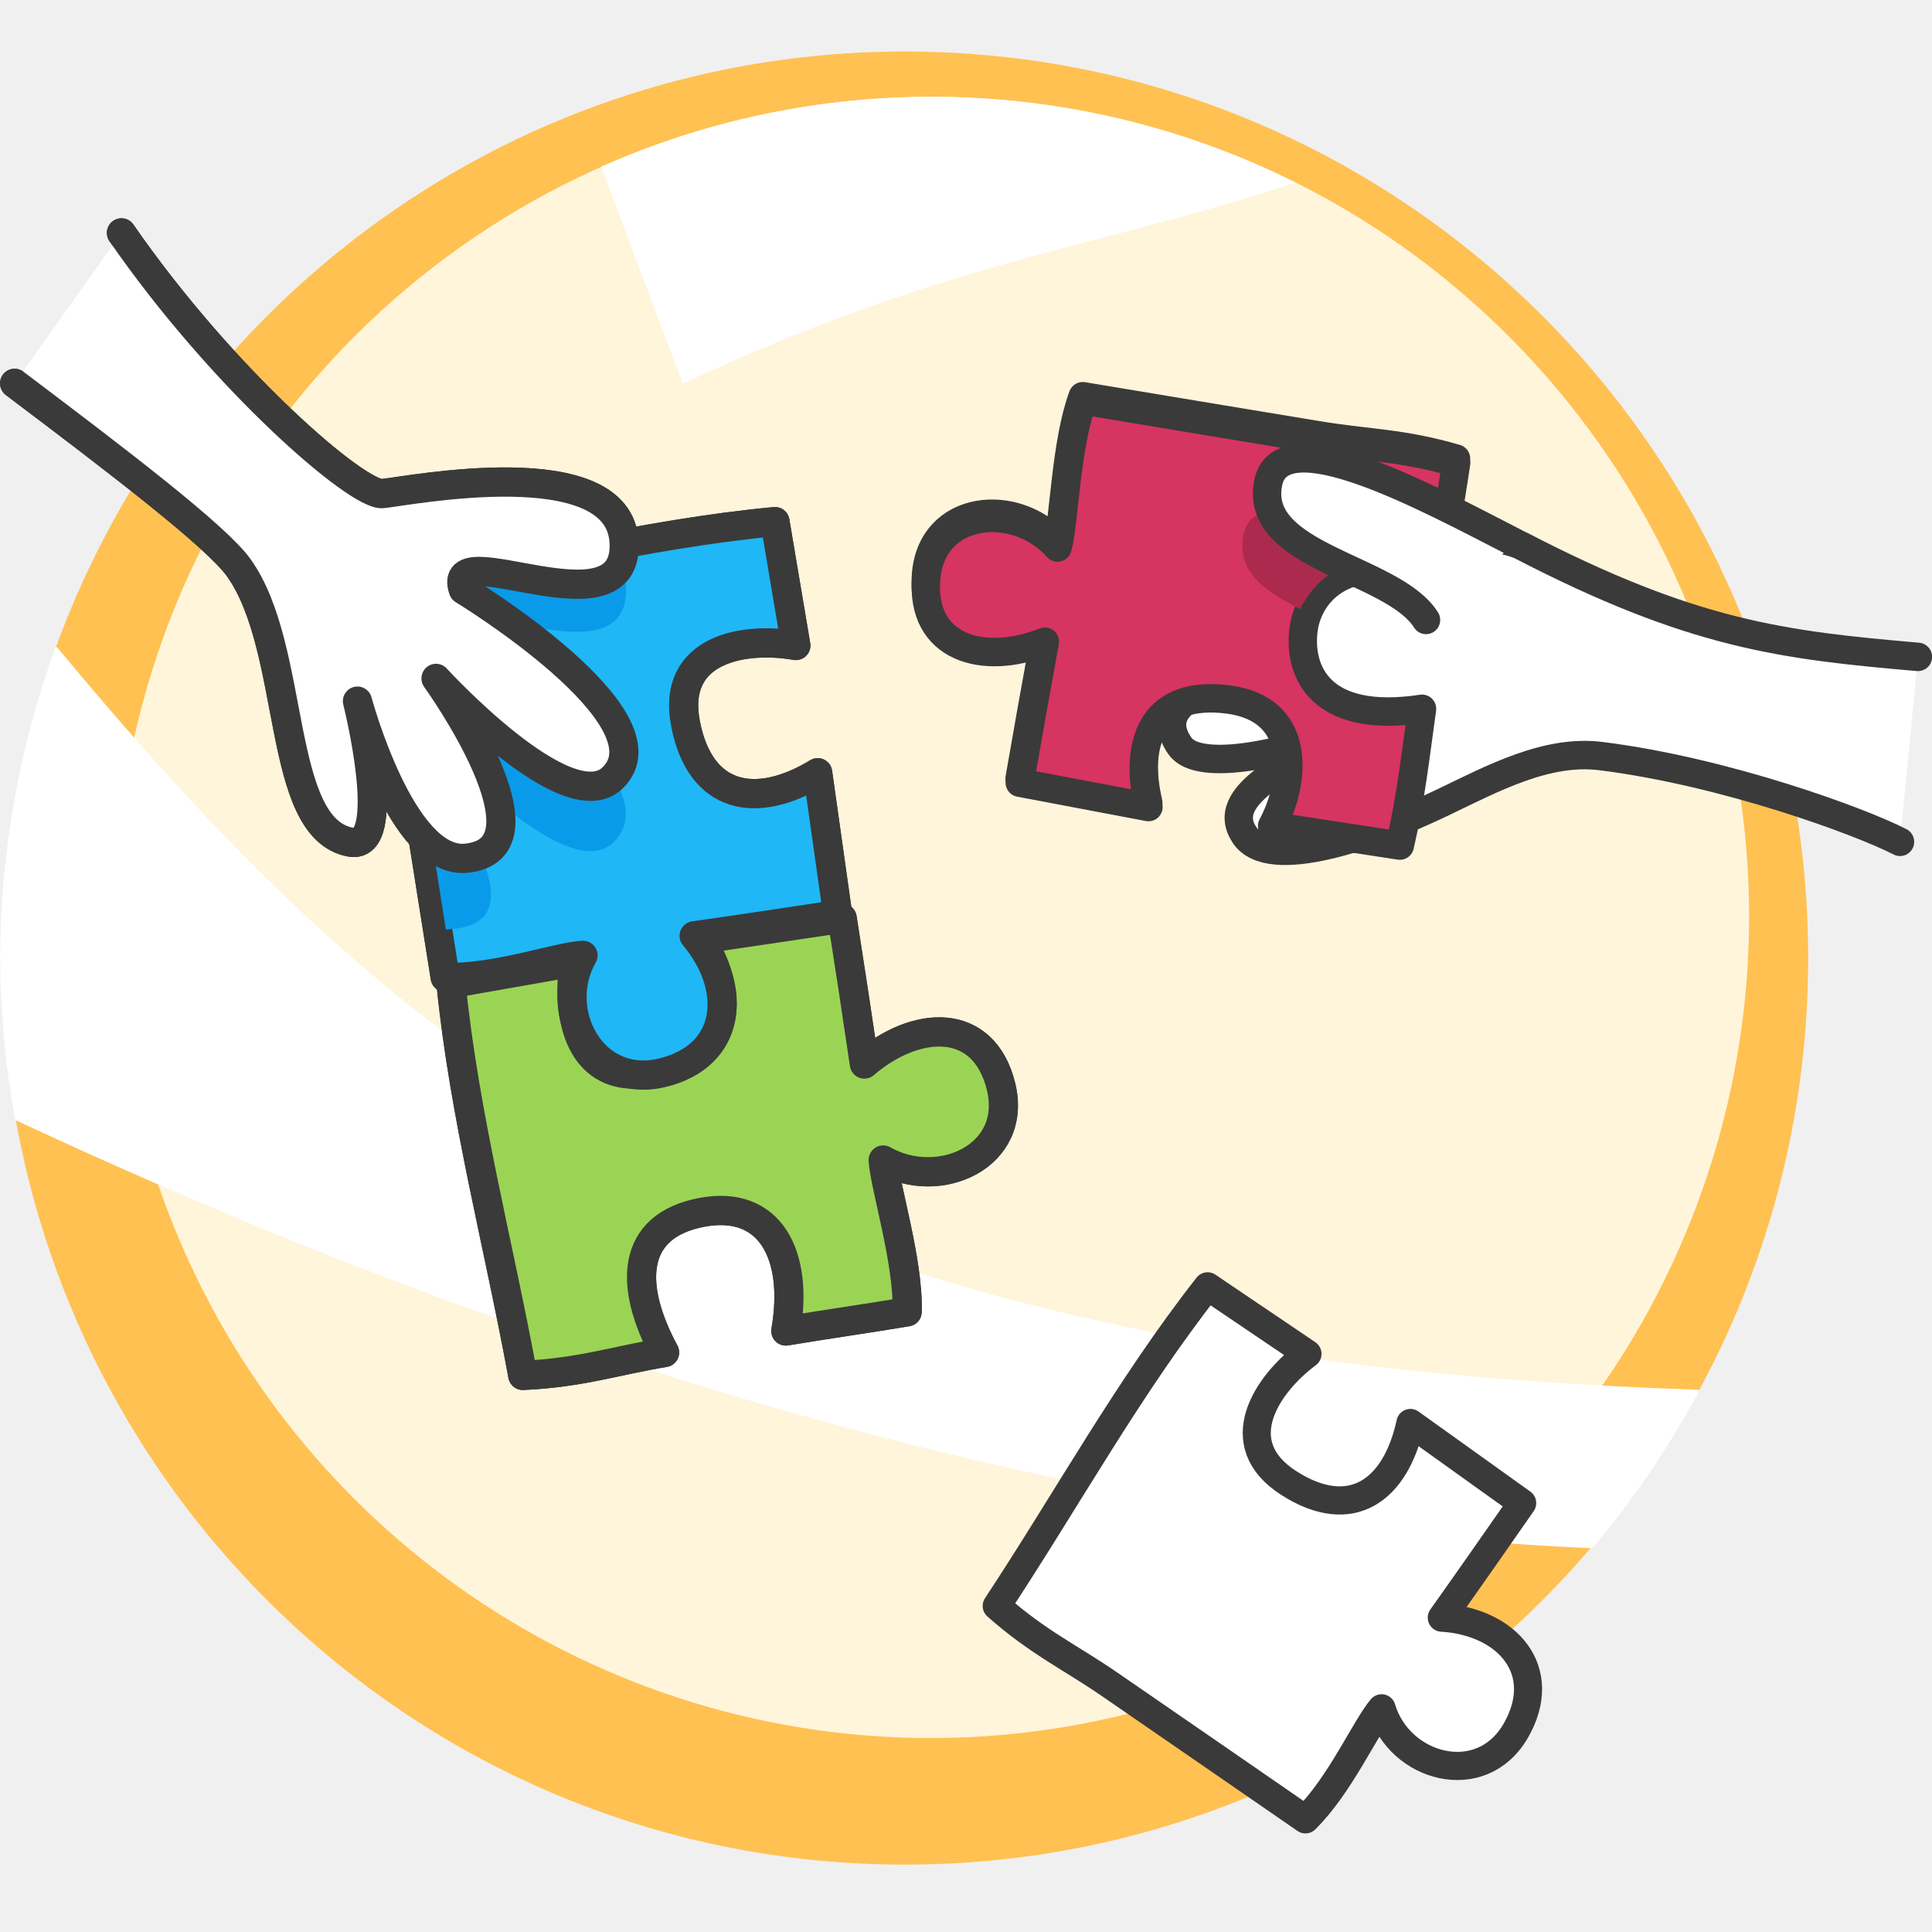
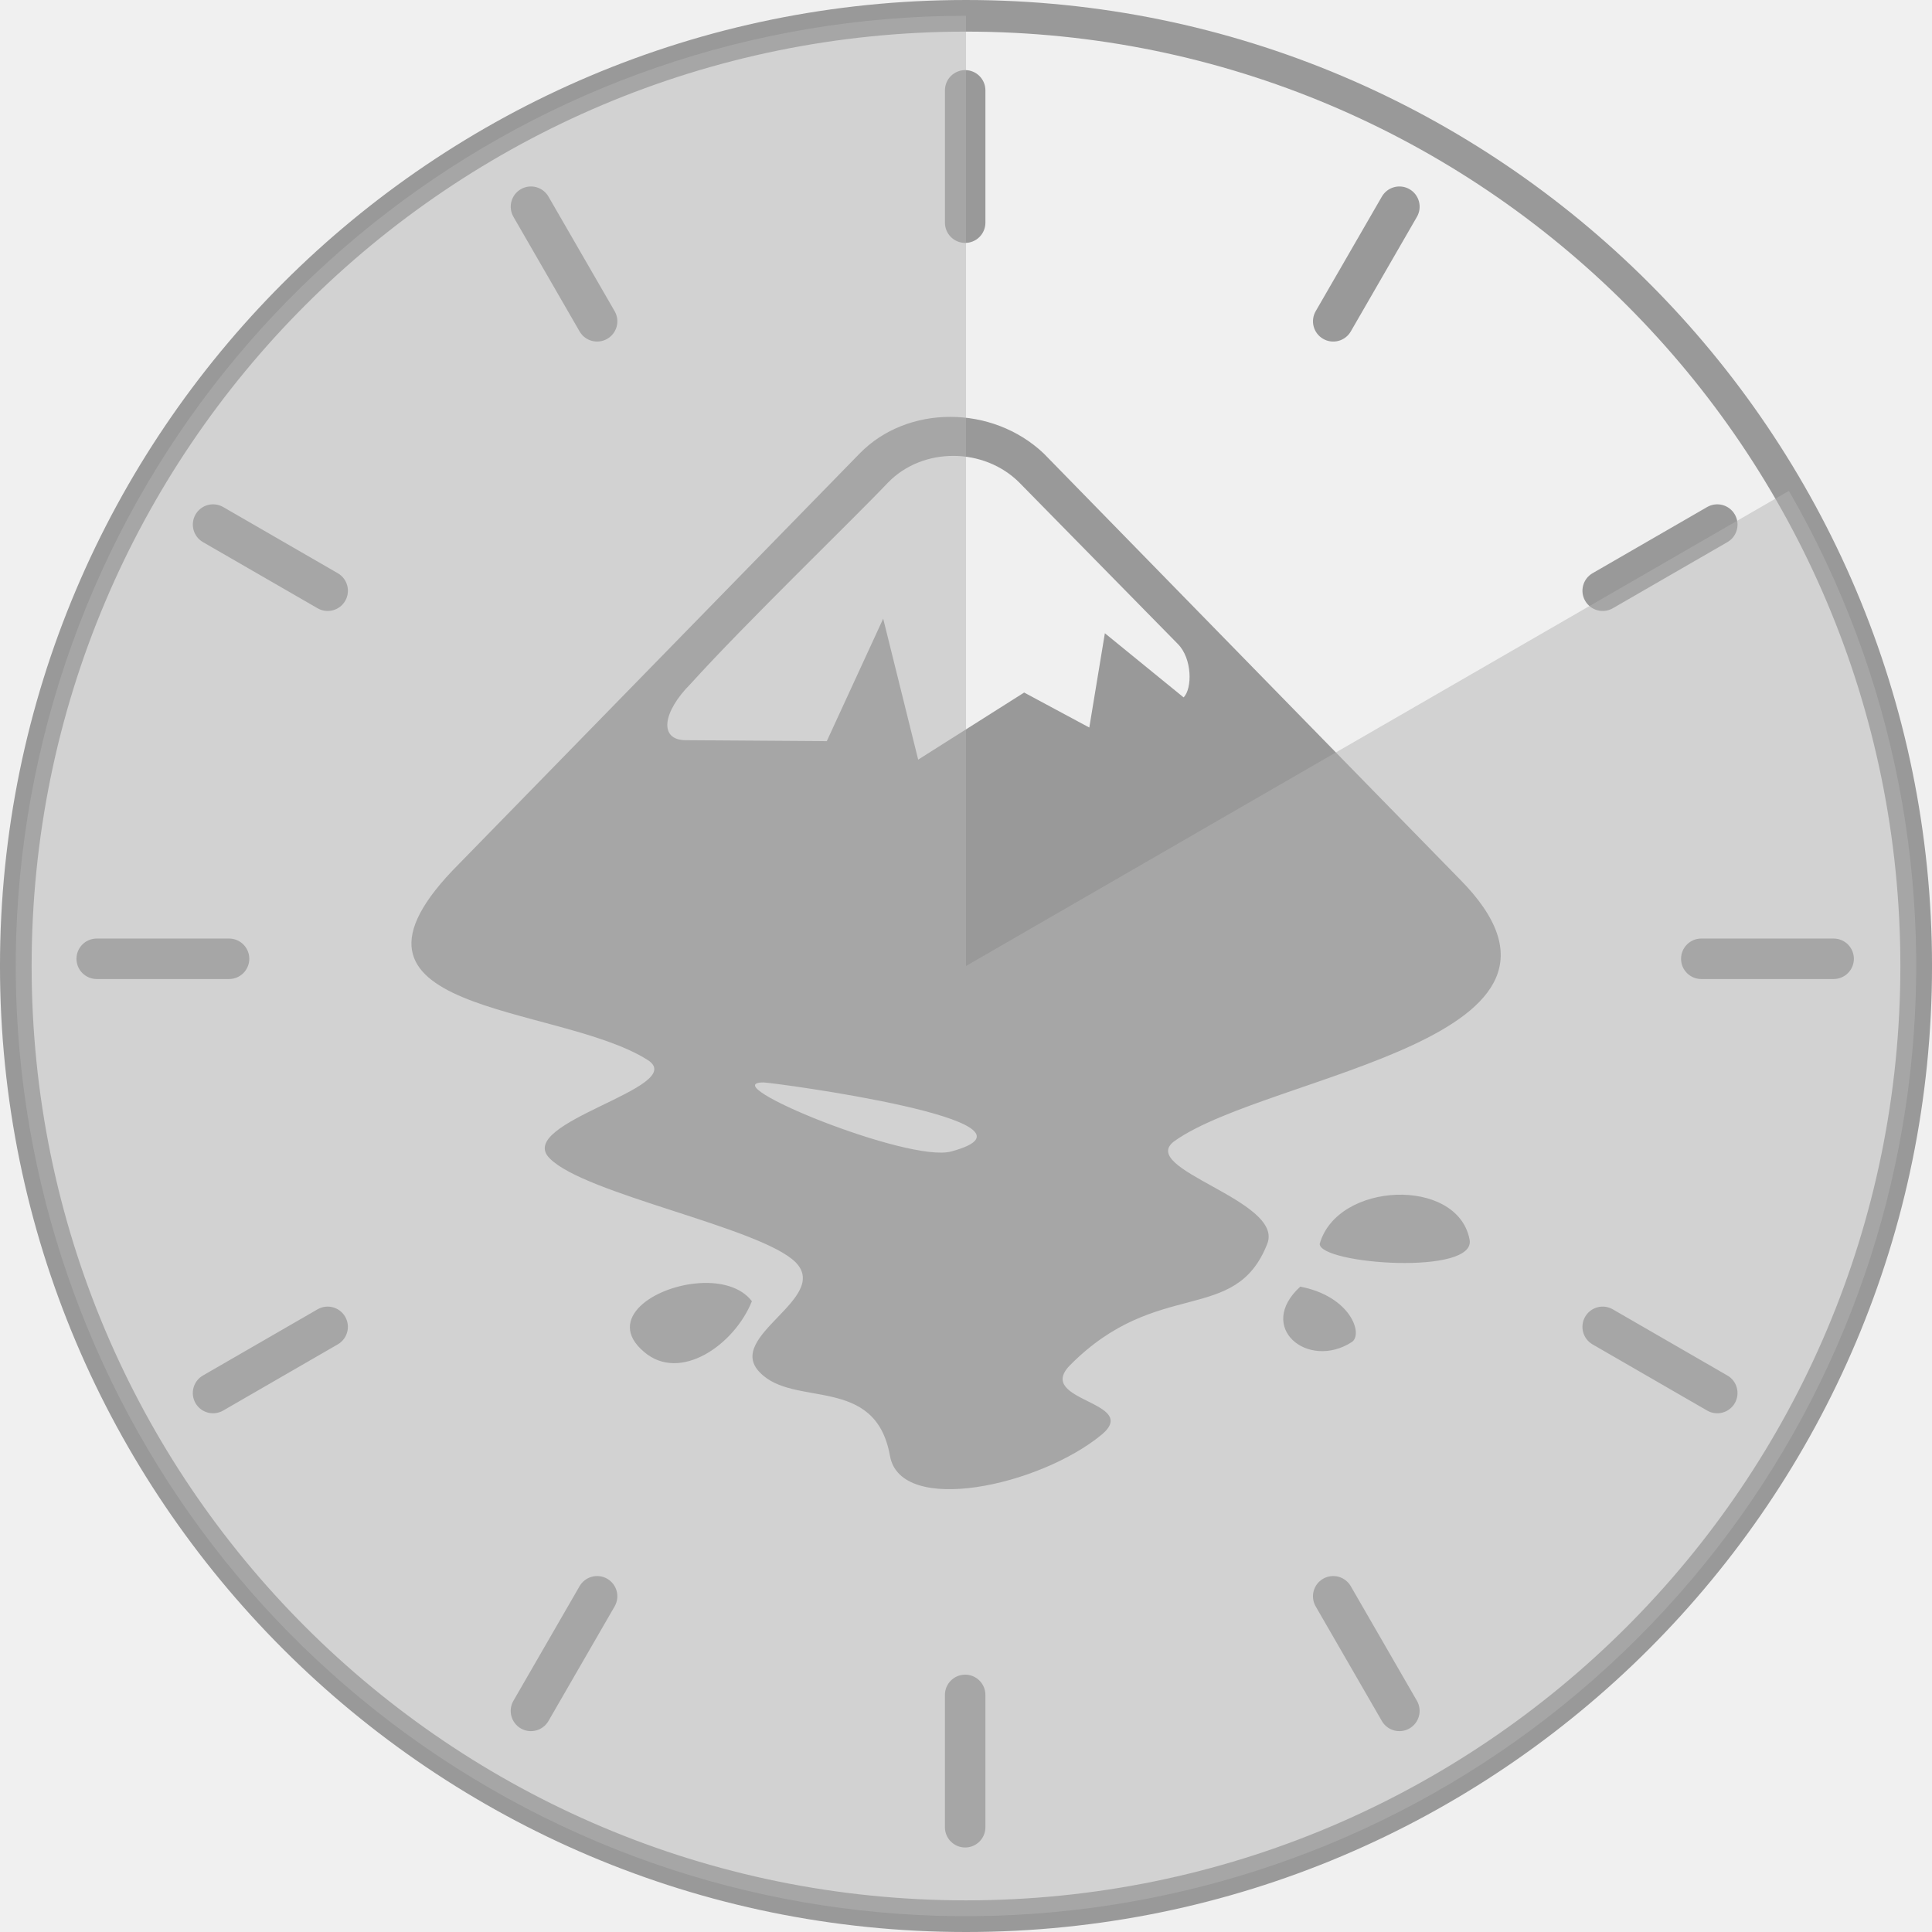
- <svg xmlns="http://www.w3.org/2000/svg" width="150" height="150" viewBox="0 0 39.687 39.688" version="1.1" id="svg187">
-   <defs id="defs181" />
-   <g id="layer1" transform="translate(-60.64986,-114.9889)">
-     <g id="g149" transform="matrix(0.5593105,0,0,0.5612966,49.92974,107.2159)" style="stroke-width:1.785">
-       <circle style="font-variation-settings:normal;opacity:1;vector-effect:none;fill:#ffc152;fill-opacity:1;stroke:none;stroke-width:0.986;stroke-linecap:round;stroke-linejoin:round;stroke-miterlimit:4;stroke-dasharray:none;stroke-dashoffset:0;stroke-opacity:1;paint-order:normal;stop-color:#000000;stop-opacity:1" id="circle57295" cx="52.398" cy="48.912" r="33.178" />
-       <path id="path57373" style="font-variation-settings:normal;opacity:1;vector-effect:none;fill:#fff5db;fill-opacity:1;stroke:none;stroke-width:0.96;stroke-linecap:round;stroke-linejoin:round;stroke-miterlimit:4;stroke-dasharray:none;stroke-dashoffset:0;stroke-opacity:1;paint-order:normal;stop-color:#000000;stop-opacity:1" d="m 53.373,17.39 a 30.035,30.035 0 0 0 -29.303,23.554 c 11.358,12.867 24.092,22.046 53.914,23.657 a 30.035,30.035 0 0 0 5.424,-17.176 30.035,30.035 0 0 0 -30.035,-30.035 z m -28.416,39.76 a 30.035,30.035 0 0 0 28.416,20.309 30.035,30.035 0 0 0 19.594,-7.304 c -15.873,-1.366 -32.394,-6.242 -48.01,-13.005 z" />
-       <path id="path57309" style="font-variation-settings:normal;opacity:1;vector-effect:none;fill:#d63461;fill-opacity:1;stroke:#3a3a3a;stroke-width:1.041;stroke-linecap:round;stroke-linejoin:round;stroke-miterlimit:4;stroke-dasharray:none;stroke-dashoffset:0;stroke-opacity:1;paint-order:normal;stop-color:#000000;stop-opacity:1" d="m 67.608,29.784 c -2.893,-0.472 -5.783,-0.958 -8.675,-1.435 -0.631,1.69 -0.684,4.515 -0.931,5.384 -1.52,-1.712 -4.603,-1.436 -4.824,1.122 -0.221,2.558 2.095,3.225 4.359,2.325 -0.262,1.415 -0.679,3.74 -0.924,5.16 l 4.728,0.892 c -0.567,-2.487 0.219,-4.289 2.935,-3.936 2.716,0.353 2.488,2.992 1.604,4.63 l 4.693,0.716 c 0.406,-1.744 0.567,-3.233 0.816,-5.006 -3.759,0.568 -4.543,-1.378 -4.353,-2.89 0.193,-1.534 1.833,-3.068 4.931,-1.693 0.167,-1.384 0.473,-3.043 0.676,-4.421 -1.961,-0.574 -3.275,-0.558 -5.036,-0.849 z" />
-       <path id="path57311" style="font-variation-settings:normal;opacity:1;vector-effect:none;fill:#ac2a4e;fill-opacity:1;stroke:none;stroke-width:1.041;stroke-linecap:round;stroke-linejoin:round;stroke-miterlimit:4;stroke-dasharray:none;stroke-dashoffset:0;stroke-opacity:1;paint-order:normal;stop-color:#000000;stop-opacity:1" d="m 66.24,32.357 c -0.744,-0.019 -1.257,0.235 -1.389,0.903 -0.262,1.324 0.765,2.057 2.076,2.715 0.627,-1.133 1.839,-2.552 4.759,-0.905 0.028,-0.23 0.057,-0.469 0.091,-0.712 -1.998,-0.996 -4.159,-1.966 -5.537,-2.001 z" />
-       <path style="font-variation-settings:normal;opacity:1;vector-effect:none;fill:#ffffff;fill-opacity:1;stroke:#3a3a3a;stroke-width:1.041;stroke-linecap:round;stroke-linejoin:round;stroke-miterlimit:4;stroke-dasharray:none;stroke-dashoffset:0;stroke-opacity:1;paint-order:normal;stop-color:#000000;stop-opacity:1" d="m 71.541,36.537 c -1.214,-1.918 -6.338,-2.283 -5.798,-5.012 0.469,-2.375 5.76,0.493 9.08,2.193" id="path57313" />
-       <path id="path57375" style="opacity:1;vector-effect:none;fill:#ffffff;stroke:#ffffff;stroke-width:0.097;stroke-linecap:round;stroke-linejoin:round;stop-color:#000000;stop-opacity:1" d="m 21.24,37.585 a 33.178,33.178 0 0 0 -2.02,11.327 33.178,33.178 0 0 0 0.548,5.892 c 18.621,8.672 38.825,14.847 57.857,15.656 a 33.178,33.178 0 0 0 3.895,-5.701 C 46.532,63.604 33.865,52.712 21.24,37.585 Z" />
-       <path style="font-variation-settings:normal;opacity:1;vector-effect:none;fill:#ffffff;fill-opacity:1;stroke:#3a3a3a;stroke-width:1.041;stroke-linecap:round;stroke-linejoin:round;stroke-miterlimit:4;stroke-dasharray:none;stroke-dashoffset:0;stroke-opacity:1;paint-order:normal;stop-color:#000000;stop-opacity:1" d="m 88.95,44.658 c -1.42,-0.732 -6.391,-2.564 -10.982,-3.138 -1.99,-0.249 -3.967,0.812 -5.808,1.694 -2.557,1.225 -6.367,2.564 -7.284,1.195 -0.976,-1.457 1.559,-2.612 4.629,-4.172 -3.082,1.248 -6.315,1.892 -7,0.915 -1.292,-1.845 2.02,-2.429 3.911,-3.114 0.418,-0.151 -4.505,1.382 -4.71,-0.103 -0.509,-3.7 10.579,-5.299 13.304,-4.13 6.333,3.272 9.633,3.655 14.598,4.084" id="path57381" />
-       <path id="path57383" style="font-variation-settings:normal;opacity:1;vector-effect:none;fill:#d63461;fill-opacity:1;stroke:#3a3a3a;stroke-width:1.041;stroke-linecap:round;stroke-linejoin:round;stroke-miterlimit:4;stroke-dasharray:none;stroke-dashoffset:0;stroke-opacity:1;paint-order:normal;stop-color:#000000;stop-opacity:1" d="m 67.614,29.937 c -2.893,-0.472 -5.783,-0.958 -8.675,-1.435 -0.631,1.69 -0.684,4.515 -0.931,5.384 -1.52,-1.712 -4.603,-1.436 -4.824,1.122 -0.221,2.558 2.095,3.225 4.359,2.325 -0.262,1.415 -0.679,3.74 -0.924,5.16 l 4.728,0.892 c -0.567,-2.487 0.219,-4.289 2.935,-3.936 2.716,0.353 2.488,2.992 1.604,4.63 l 4.693,0.716 c 0.406,-1.744 0.567,-3.233 0.816,-5.006 -3.759,0.568 -4.543,-1.378 -4.353,-2.89 0.193,-1.534 1.833,-3.068 4.931,-1.693 0.167,-1.384 0.473,-3.043 0.676,-4.421 -1.961,-0.574 -3.275,-0.558 -5.036,-0.849 z" />
-       <path id="path57385" style="font-variation-settings:normal;opacity:1;vector-effect:none;fill:#ac2a4e;fill-opacity:1;stroke:none;stroke-width:1.041;stroke-linecap:round;stroke-linejoin:round;stroke-miterlimit:4;stroke-dasharray:none;stroke-dashoffset:0;stroke-opacity:1;paint-order:normal;stop-color:#000000;stop-opacity:1" d="m 66.224,32.519 c -0.744,-0.019 -1.257,0.235 -1.389,0.903 -0.262,1.324 0.765,2.057 2.076,2.715 0.627,-1.133 1.839,-2.552 4.759,-0.905 0.028,-0.23 0.057,-0.469 0.091,-0.712 -1.998,-0.996 -4.159,-1.966 -5.537,-2.001 z" />
-       <path style="font-variation-settings:normal;opacity:1;vector-effect:none;fill:#ffffff;fill-opacity:1;stroke:#3a3a3a;stroke-width:1.041;stroke-linecap:round;stroke-linejoin:round;stroke-miterlimit:4;stroke-dasharray:none;stroke-dashoffset:0;stroke-opacity:1;paint-order:normal;stop-color:#000000;stop-opacity:1" d="m 71.541,36.537 c -1.214,-1.918 -6.338,-2.283 -5.798,-5.012 0.469,-2.375 5.76,0.493 9.08,2.193" id="path57387" />
-       <g id="g57405" transform="matrix(1.200365,0,0,1.200365,-10.09081,1.303636)" style="stroke-width:1.785">
-         <path id="path57389" style="font-variation-settings:normal;opacity:1;vector-effect:none;fill:#9bd455;fill-opacity:1;stroke:#3a3a3a;stroke-width:0.892;stroke-linecap:round;stroke-linejoin:round;stroke-miterlimit:4;stroke-dasharray:none;stroke-dashoffset:0;stroke-opacity:1;paint-order:normal;stop-color:#000000;stop-opacity:1" d="m 44.708,51.686 c -1.097,-2.022 -1.056,-3.862 1.145,-4.273 2.073,-0.387 2.971,1.282 2.564,3.618 1.178,-0.195 2.536,-0.389 3.713,-0.585 0.045,-1.546 -0.693,-3.854 -0.734,-4.627 1.707,0.969 4.133,-0.107 3.605,-2.245 -0.529,-2.138 -2.592,-2.038 -4.181,-0.682 -0.179,-1.221 -0.484,-3.224 -0.678,-4.444 l -4.32,0.639 c 1.148,1.862 0.841,3.586 -1.461,4.051 -2.302,0.465 -2.68,-1.784 -2.415,-3.359 l -3.772,0.662 c 0.403,4.03 1.463,7.963 2.195,11.944 1.75,-0.077 2.828,-0.448 4.339,-0.699 z" />
-         <path id="path57391" style="font-variation-settings:normal;opacity:1;vector-effect:none;fill:#1fb7f6;fill-opacity:1;stroke:#3a3a3a;stroke-width:0.892;stroke-linecap:round;stroke-linejoin:round;stroke-miterlimit:4;stroke-dasharray:none;stroke-dashoffset:0;stroke-opacity:1;paint-order:normal;stop-color:#000000;stop-opacity:1" d="m 36.805,32.802 c 0.402,2.481 0.792,4.964 1.189,7.446 1.546,0.055 3.444,-0.634 4.218,-0.669 -0.979,1.701 0.284,4.095 2.425,3.579 2.141,-0.515 2.321,-2.576 0.975,-4.174 1.222,-0.171 3.17,-0.463 4.392,-0.65 L 49.392,34.011 c -1.869,1.137 -3.591,0.819 -4.042,-1.486 -0.451,-2.305 1.801,-2.669 3.374,-2.394 l -0.639,-3.776 c -4.033,0.378 -7.972,1.414 -11.957,2.121 0.066,1.751 0.436,2.815 0.677,4.327 z" />
-         <path id="path57393" style="font-variation-settings:normal;opacity:1;vector-effect:none;fill:#099be9;fill-opacity:1;stroke:none;stroke-width:0.892;stroke-linecap:round;stroke-linejoin:round;stroke-miterlimit:4;stroke-dasharray:none;stroke-dashoffset:0;stroke-opacity:1;paint-order:normal;stop-color:#000000;stop-opacity:1" d="m 42.468,27.026 c -2.371,0.446 -4.73,0.982 -7.104,1.404 0.066,1.751 1.575,2.568 1.817,4.079 0.223,1.378 0.383,3.125 0.602,4.503 0.462,0.605 -0.08,0.901 0.518,0.843 2.849,-0.277 -0.92,-5.483 -0.92,-5.483 0,0 4.012,4.367 5.399,3.037 1.899,-1.822 -4.564,-5.742 -4.564,-5.742 -0.621,-1.75 5.075,1.463 4.92,-1.447 -0.028,-0.53 -0.276,-0.916 -0.666,-1.194 z" />
-         <path style="font-variation-settings:normal;opacity:1;vector-effect:none;fill:#ffffff;fill-opacity:1;stroke:#3a3a3a;stroke-width:0.892;stroke-linecap:round;stroke-linejoin:round;stroke-miterlimit:4;stroke-dasharray:none;stroke-dashoffset:0;stroke-opacity:1;paint-order:normal;stop-color:#000000;stop-opacity:1" d="m 24.82,22.139 c 3.197,2.402 6.176,4.668 6.859,5.621 1.781,2.487 1.12,7.939 3.415,8.366 1.367,0.254 0.216,-4.298 0.216,-4.298 0,0 1.343,4.982 3.324,4.79 2.849,-0.277 -0.92,-5.483 -0.92,-5.483 0,0 4.012,4.367 5.399,3.037 1.899,-1.822 -4.564,-5.742 -4.564,-5.742 -0.621,-1.75 5.074,1.463 4.92,-1.447 -0.151,-2.839 -6.614,-1.557 -7.392,-1.483 -0.751,0.072 -4.869,-3.457 -7.988,-7.948" id="path57395" />
-         <path id="path57397" style="font-variation-settings:normal;opacity:1;vector-effect:none;fill:#9bd455;fill-opacity:1;stroke:#3a3a3a;stroke-width:0.892;stroke-linecap:round;stroke-linejoin:round;stroke-miterlimit:4;stroke-dasharray:none;stroke-dashoffset:0;stroke-opacity:1;paint-order:normal;stop-color:#000000;stop-opacity:1" d="m 44.708,51.686 c -1.097,-2.022 -1.056,-3.862 1.145,-4.273 2.073,-0.387 2.971,1.282 2.564,3.618 1.178,-0.195 2.536,-0.389 3.713,-0.585 0.045,-1.546 -0.693,-3.854 -0.734,-4.627 1.707,0.969 4.133,-0.107 3.605,-2.245 -0.529,-2.138 -2.592,-2.038 -4.181,-0.682 -0.179,-1.221 -0.484,-3.224 -0.678,-4.444 l -4.32,0.639 c 1.148,1.862 0.841,3.586 -1.461,4.051 -2.302,0.465 -2.68,-1.784 -2.415,-3.359 l -3.772,0.662 c 0.403,4.03 1.463,7.963 2.195,11.944 1.75,-0.077 2.828,-0.448 4.339,-0.699 z" />
-         <path id="path57399" style="font-variation-settings:normal;opacity:1;vector-effect:none;fill:#1fb7f6;fill-opacity:1;stroke:#3a3a3a;stroke-width:0.892;stroke-linecap:round;stroke-linejoin:round;stroke-miterlimit:4;stroke-dasharray:none;stroke-dashoffset:0;stroke-opacity:1;paint-order:normal;stop-color:#000000;stop-opacity:1" d="m 36.805,32.802 c 0.402,2.481 0.792,4.964 1.189,7.446 1.546,0.055 3.444,-0.634 4.218,-0.669 -0.979,1.701 0.284,4.095 2.425,3.579 2.141,-0.515 2.321,-2.576 0.975,-4.174 1.222,-0.171 3.17,-0.463 4.392,-0.65 L 49.392,34.011 c -1.869,1.137 -3.591,0.819 -4.042,-1.486 -0.451,-2.305 1.801,-2.669 3.374,-2.394 l -0.639,-3.776 c -4.033,0.378 -7.972,1.414 -11.957,2.121 0.066,1.751 0.436,2.815 0.677,4.327 z" />
-         <path id="path57401" style="font-variation-settings:normal;opacity:1;vector-effect:none;fill:#099be9;fill-opacity:1;stroke:none;stroke-width:0.953;stroke-linecap:round;stroke-linejoin:round;stroke-miterlimit:4;stroke-dasharray:none;stroke-dashoffset:0;stroke-opacity:1;paint-order:normal;stop-color:#000000;stop-opacity:1" d="m 42.827,27.026 c -2.491,0.484 -4.969,1.067 -7.464,1.524 0.069,1.901 1.459,2.774 1.713,4.415 0.235,1.347 0.939,5.825 0.939,5.825 3.174,-0.124 -0.054,-3.8 -0.535,-5.96 0,0 4.215,4.741 5.672,3.297 1.995,-1.978 -4.795,-6.234 -4.795,-6.234 -0.652,-1.9 5.331,1.589 5.169,-1.571 -0.03,-0.575 -0.29,-0.995 -0.7,-1.296 z" />
-         <path style="font-variation-settings:normal;opacity:1;vector-effect:none;fill:#ffffff;fill-opacity:1;stroke:#3a3a3a;stroke-width:0.892;stroke-linecap:round;stroke-linejoin:round;stroke-miterlimit:4;stroke-dasharray:none;stroke-dashoffset:0;stroke-opacity:1;paint-order:normal;stop-color:#000000;stop-opacity:1" d="m 24.82,22.139 c 3.197,2.402 6.176,4.668 6.859,5.621 1.781,2.487 1.12,7.939 3.415,8.366 1.367,0.254 0.216,-4.298 0.216,-4.298 0,0 1.343,4.982 3.324,4.79 2.849,-0.277 -0.92,-5.483 -0.92,-5.483 0,0 4.012,4.367 5.399,3.037 1.899,-1.822 -4.564,-5.742 -4.564,-5.742 -0.621,-1.75 5.074,1.463 4.92,-1.447 -0.151,-2.839 -6.614,-1.557 -7.392,-1.483 -0.751,0.072 -4.869,-3.457 -7.988,-7.948" id="path57403" />
-       </g>
-       <path id="path57473" style="opacity:1;vector-effect:none;fill:#ffffff;stroke-width:0.892;stroke-linecap:round;stroke-linejoin:round;stop-color:#000000;stop-opacity:1" d="m 53.373,17.39 c -4.175,9.5e-4 -8.303,0.872 -12.122,2.558 0.995,2.637 1.914,5.133 3,7.937 9.63,-4.484 14.998,-4.9 22.496,-7.351 -4.155,-2.067 -8.733,-3.144 -13.374,-3.145 z" />
-       <path id="path57377" style="font-variation-settings:normal;opacity:1;vector-effect:none;fill:#ffffff;fill-opacity:1;stroke:#3a3a3a;stroke-width:1.031;stroke-linecap:round;stroke-linejoin:round;stroke-miterlimit:4;stroke-dasharray:none;stroke-dashoffset:0;stroke-opacity:1;paint-order:normal;stop-color:#000000;stop-opacity:1" d="m 59.933,75.5 c 2.397,1.639 4.785,3.29 7.179,4.933 1.277,-1.25 2.212,-3.387 2.798,-4.063 0.644,2.174 3.653,3.022 4.927,0.82 1.273,-2.202 -0.308,-3.994 -2.717,-4.139 0.829,-1.159 2.136,-3.023 2.953,-4.193 l -4.106,-2.93 c -0.536,2.469 -2.174,3.658 -4.462,2.2 -2.288,-1.458 -0.8,-3.632 0.682,-4.73 l -3.669,-2.472 c -2.895,3.676 -5.163,7.798 -7.745,11.697 1.518,1.339 2.703,1.877 4.161,2.878 z" />
+ <svg xmlns="http://www.w3.org/2000/svg" width="34.58mm" height="34.58mm" viewBox="0 0 34.58 34.58" version="1.1" id="svg307679">
+   <defs id="defs307676" />
+   <g id="layer1" transform="translate(-30.6971,-93.34352)">
+     <g id="g307584" style="display:inline" transform="matrix(0.2645833,0,0,0.2645833,-685.1036,-65.839)">
+       <path id="path179832" style="opacity:1;fill:#999999;stroke-width:0.658" d="m 2770.738,601.635 c -36.078,0 -65.35,29.27 -65.35,65.348 0,36.078 29.272,65.348 65.35,65.348 36.078,0 65.348,-29.27 65.348,-65.348 0,-36.078 -29.27,-65.348 -65.348,-65.348 z m 0,2.139 c 34.921,0 63.207,28.288 63.207,63.209 0,34.921 -28.286,63.207 -63.207,63.207 -34.921,0 -63.209,-28.286 -63.209,-63.207 0,-34.921 28.288,-63.209 63.209,-63.209 z m -0.057,2.604 a 1.369,1.369 0 0 0 -1.369,1.367 v 8.953 a 1.369,1.369 0 0 0 1.369,1.369 1.369,1.369 0 0 0 1.369,-1.369 v -8.953 a 1.369,1.369 0 0 0 -1.369,-1.367 z m -29.553,7.883 a 1.369,1.369 0 0 0 -0.506,0.172 1.369,1.369 0 0 0 -0.5,1.869 l 4.475,7.754 a 1.369,1.369 0 0 0 1.871,0.5 1.369,1.369 0 0 0 0.5,-1.871 l -4.477,-7.752 a 1.369,1.369 0 0 0 -0.83,-0.637 1.369,1.369 0 0 0 -0.533,-0.035 z m 59.105,0 a 1.369,1.369 0 0 0 -0.531,0.035 1.369,1.369 0 0 0 -0.832,0.637 l -4.476,7.752 a 1.369,1.369 0 0 0 0.5,1.871 1.369,1.369 0 0 0 1.873,-0.5 l 4.475,-7.754 a 1.369,1.369 0 0 0 -0.502,-1.869 1.369,1.369 0 0 0 -0.506,-0.172 z m -30.562,15.574 c -2.269,0 -4.506,0.822 -6.117,2.467 l -27.1,27.758 c -10.261,10.261 6.643,9.406 12.76,13.287 2.828,1.842 -9.076,4.211 -6.643,6.645 2.368,2.434 14.275,4.669 16.643,7.037 2.368,2.434 -4.803,5 -2.436,7.434 2.302,2.434 7.828,0.131 8.815,5.656 0.724,4.078 10.13,2.039 14.34,-1.447 2.631,-2.236 -4.54,-2.236 -2.172,-4.67 5.92,-5.986 11.183,-2.695 13.354,-8.221 1.184,-2.96 -8.945,-5.067 -6.248,-6.975 6.446,-4.539 30.126,-6.841 19.207,-17.76 l -28.088,-28.744 c -1.743,-1.644 -4.045,-2.467 -6.314,-2.467 z m 0.231,2.639 c 1.628,0.008 3.255,0.619 4.439,1.803 l 10.723,10.918 c 0.987,0.987 0.985,3.025 0.393,3.617 l -5.326,-4.34 -1.053,6.379 -4.406,-2.367 -7.17,4.539 -2.367,-9.537 -3.816,8.287 -9.537,-0.066 c -1.842,0 -1.579,-1.907 0.328,-3.814 3.749,-4.144 11.051,-11.181 13.354,-13.615 1.184,-1.217 2.812,-1.811 4.44,-1.803 z m -49.92,3.289 a 1.369,1.369 0 0 0 -0.533,0.035 1.369,1.369 0 0 0 -0.832,0.639 1.369,1.369 0 0 0 0.502,1.871 l 7.754,4.475 a 1.369,1.369 0 0 0 1.869,-0.502 1.369,1.369 0 0 0 -0.502,-1.869 l -7.752,-4.477 a 1.369,1.369 0 0 0 -0.506,-0.172 z m 101.398,0 a 1.369,1.369 0 0 0 -0.506,0.172 l -7.752,4.477 a 1.369,1.369 0 0 0 -0.5,1.869 1.369,1.369 0 0 0 1.869,0.502 l 7.754,-4.475 a 1.369,1.369 0 0 0 0.5,-1.871 1.369,1.369 0 0 0 -0.832,-0.639 1.369,1.369 0 0 0 -0.533,-0.035 z m -109.447,29.363 a 1.369,1.369 0 0 0 -1.371,1.369 1.369,1.369 0 0 0 1.371,1.369 h 8.951 a 1.369,1.369 0 0 0 1.369,-1.369 1.369,1.369 0 0 0 -1.369,-1.369 z m 108.545,0 a 1.369,1.369 0 0 0 -1.369,1.369 1.369,1.369 0 0 0 1.369,1.369 h 8.951 a 1.369,1.369 0 0 0 1.371,-1.369 1.369,1.369 0 0 0 -1.371,-1.369 z m -63.436,9.734 c 0.592,0 20.26,2.631 12.695,4.67 -2.894,0.789 -16.182,-4.67 -12.695,-4.67 z m 42.812,7.598 c -2.278,0.082 -4.597,1.217 -5.189,3.322 0,1.381 10.723,2.169 10.131,-0.33 -0.428,-2.105 -2.664,-3.074 -4.941,-2.992 z m -47.113,5.977 c -3.098,0.183 -6.414,2.431 -3.791,4.646 2.434,2.105 6.119,-0.462 7.303,-3.422 -0.74,-0.966 -2.104,-1.308 -3.512,-1.225 z m 40.609,0.238 c -3.026,2.763 0.526,5.658 3.486,3.75 0.789,-0.526 -0.066,-3.092 -3.486,-3.75 z m -65.973,1.363 a 1.369,1.369 0 0 0 -0.506,0.172 l -7.754,4.477 a 1.369,1.369 0 0 0 -0.502,1.871 1.369,1.369 0 0 0 1.871,0.5 l 7.752,-4.477 a 1.369,1.369 0 0 0 0.502,-1.869 1.369,1.369 0 0 0 -0.832,-0.639 1.369,1.369 0 0 0 -0.531,-0.035 z m 86.607,0 a 1.369,1.369 0 0 0 -0.533,0.035 1.369,1.369 0 0 0 -0.83,0.639 1.369,1.369 0 0 0 0.5,1.869 l 7.752,4.477 a 1.369,1.369 0 0 0 1.871,-0.5 1.369,1.369 0 0 0 -0.5,-1.871 l -7.754,-4.477 a 1.369,1.369 0 0 0 -0.506,-0.172 z m -68.023,18.227 a 1.369,1.369 0 0 0 -0.533,0.035 1.369,1.369 0 0 0 -0.832,0.639 l -4.475,7.752 a 1.369,1.369 0 0 0 0.5,1.871 1.369,1.369 0 0 0 1.869,-0.502 l 4.477,-7.752 a 1.369,1.369 0 0 0 -0.5,-1.871 1.369,1.369 0 0 0 -0.506,-0.172 z m 49.44,0 a 1.369,1.369 0 0 0 -0.508,0.172 1.369,1.369 0 0 0 -0.5,1.871 l 4.476,7.752 a 1.369,1.369 0 0 0 1.869,0.502 1.369,1.369 0 0 0 0.502,-1.871 l -4.475,-7.752 a 1.369,1.369 0 0 0 -0.832,-0.639 1.369,1.369 0 0 0 -0.533,-0.035 z m -24.721,6.66 a 1.369,1.369 0 0 0 -1.369,1.369 v 8.953 a 1.369,1.369 0 0 0 1.369,1.369 1.369,1.369 0 0 0 1.369,-1.369 V 716.291 a 1.369,1.369 0 0 0 -1.369,-1.369 z" />
+       <path id="path179836" style="opacity:0.5;fill:#b3b3b3;stroke-width:2.14;stroke-linecap:round;stroke-linejoin:round;paint-order:stroke markers fill;stop-color:#000000" d="m 2826.404,634.843 a 64.278,64.278 0 0 1 -10.215,77.59 64.278,64.278 0 0 1 -77.59,10.215 64.278,64.278 0 0 1 -29.949,-72.303 64.278,64.278 0 0 1 62.088,-47.642 v 64.278 z" />
    </g>
  </g>
</svg>
